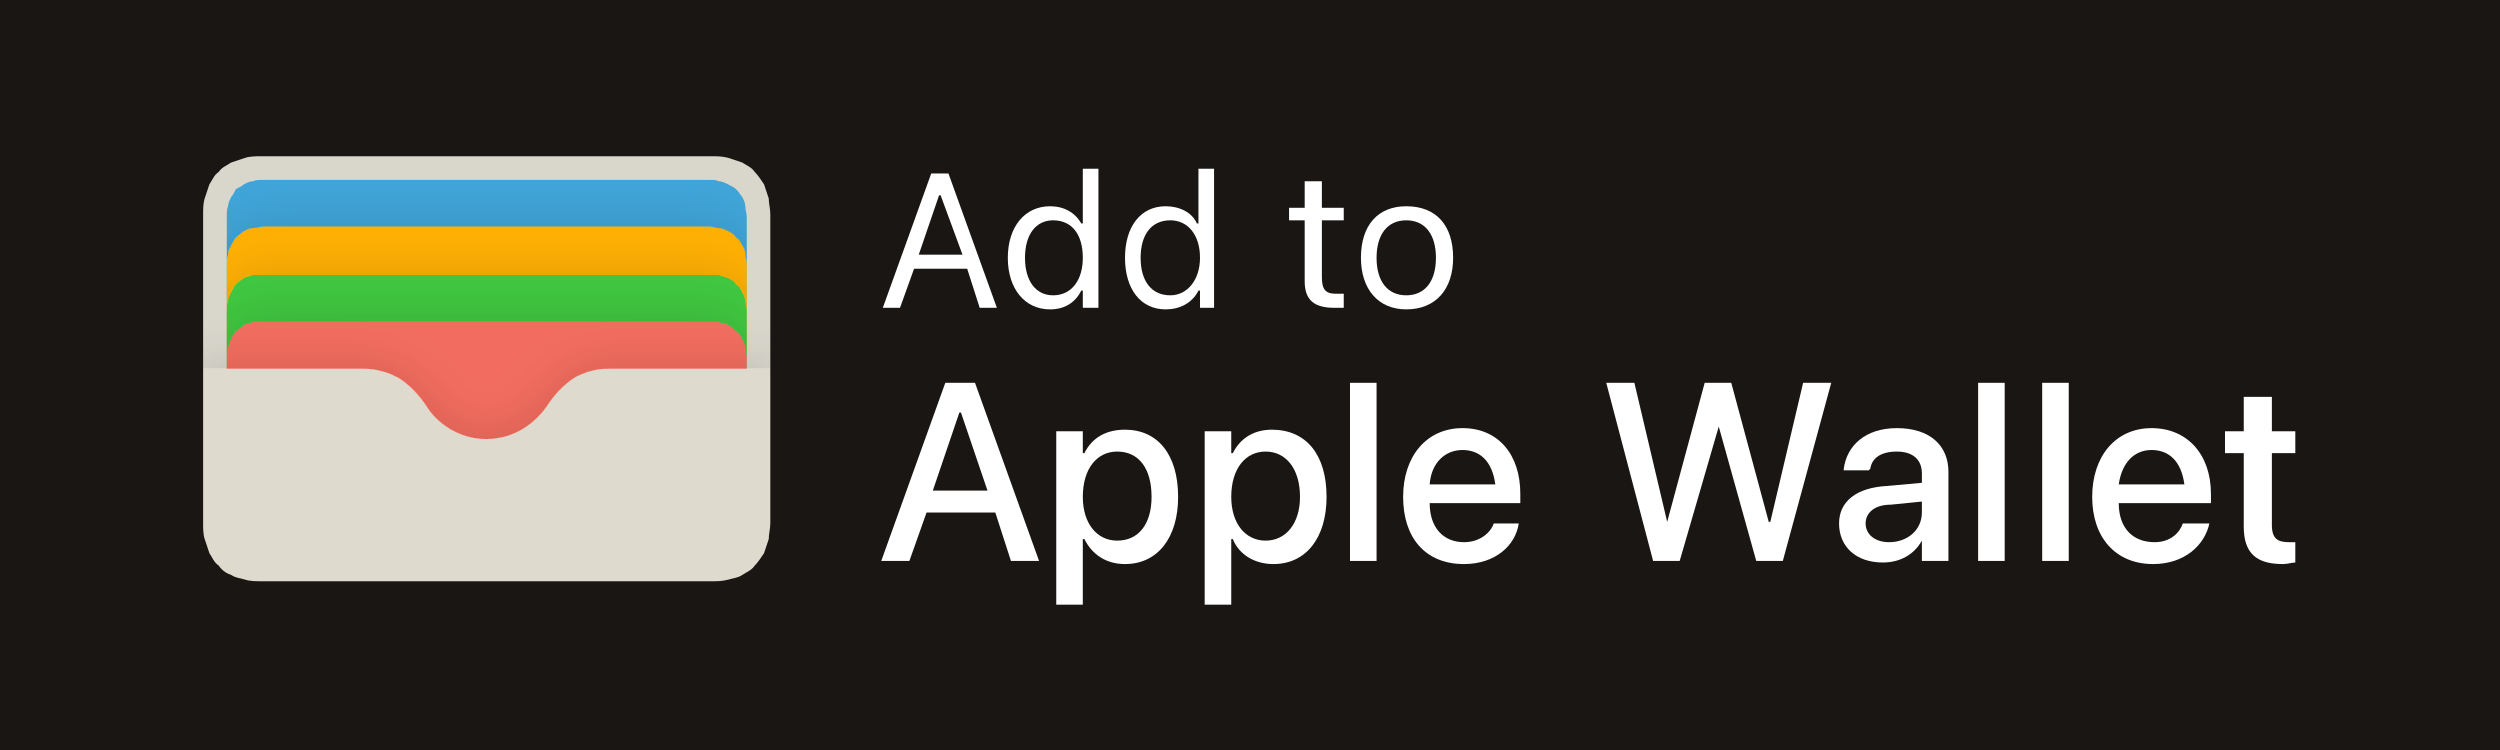
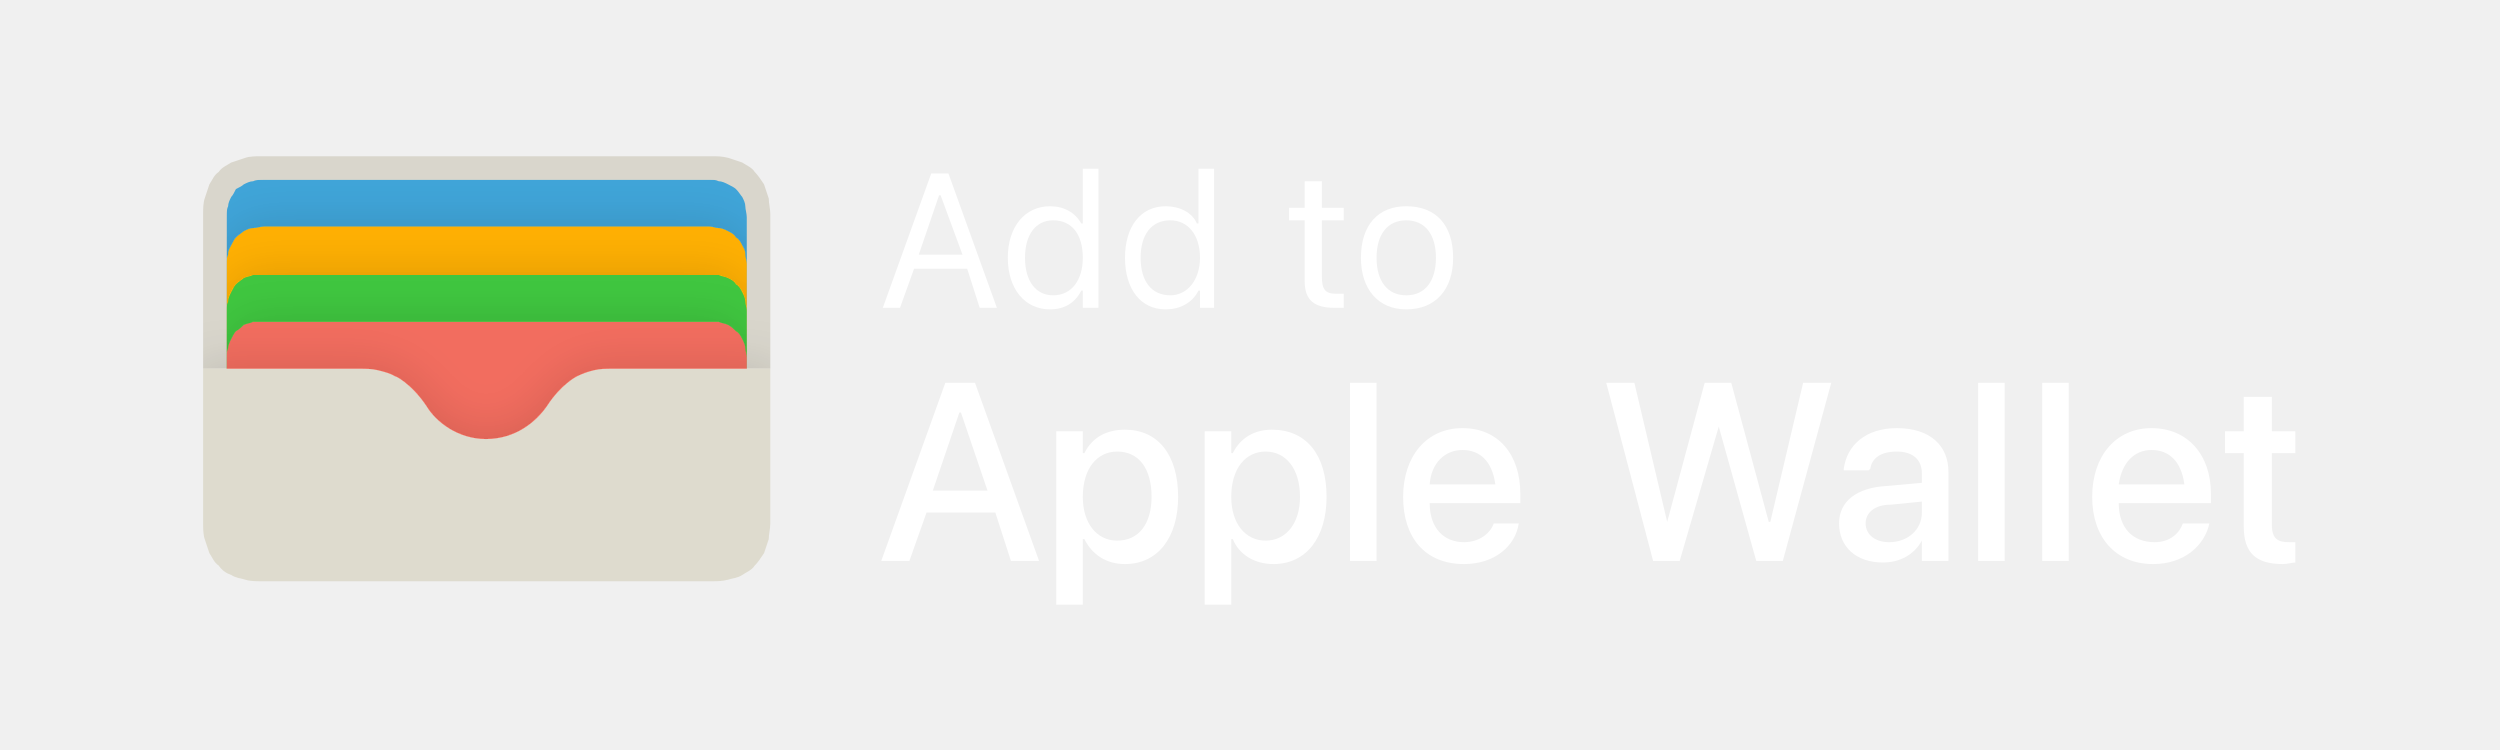
<svg xmlns="http://www.w3.org/2000/svg" width="160" height="48" viewBox="0 0 160 48" fill="none">
  <g id="google wallet">
-     <rect width="160" height="48" rx="0" fill="#1A1614" />
    <g id="Group 149">
      <g id="Wallet">
        <g id="Group">
          <g id="Clip path group">
            <mask id="mask0_1_2" style="mask-type:luminance" maskUnits="userSpaceOnUse" x="13" y="10" width="37" height="28">
              <g id="SVGID_00000181069019417928362810000001356436832662090896_">
                <path id="Vector" d="M49.3 32.1V32.5C49.3 32.7 49.3 32.9 49.3 33.0C49.3 33.2 49.3 33.4 49.3 33.5C49.3 33.8 49.2 34.2 49.2 34.5C49.1 34.8 49.0 35.1 48.9 35.4C48.7 35.7 48.5 36.0 48.3 36.2C48.1 36.5 47.8 36.6 47.5 36.8C47.2 37.0 46.9 37.0 46.6 37.1C46.2 37.2 45.9 37.2 45.6 37.2C45.4 37.2 45.3 37.2 45.1 37.2C44.9 37.2 44.8 37.2 44.6 37.2L42.5 37.2L44.4 37.2H17.8L19.8 37.2L17.7 37.2C17.5 37.2 17.3 37.2 17.2 37.2C17.0 37.2 16.9 37.2 16.7 37.2C16.4 37.2 16.0 37.2 15.7 37.1C15.4 37.0 15.1 37.0 14.8 36.8C14.5 36.7 14.2 36.5 14.0 36.2C13.7 36.0 13.6 35.7 13.4 35.4C13.3 35.1 13.2 34.8 13.1 34.5C13.0 34.2 13.0 33.8 13.0 33.5C13.0 33.4 13.0 33.2 13.0 33.0C13 32.9 13 32.7 13 32.5V32.2V15.0V16.8V14.7C13 14.5 13 14.3 13.0 14.2C13.0 14.0 13.0 13.9 13.0 13.7C13.0 13.4 13.0 13.0 13.1 12.7C13.2 12.4 13.3 12.1 13.4 11.8C13.6 11.5 13.7 11.2 14.0 11.0C14.2 10.7 14.5 10.6 14.8 10.4C15.1 10.3 15.4 10.2 15.7 10.1C16.0 10.0 16.4 10.0 16.7 10.0C16.9 10.0 17.0 10.0 17.2 10.0C17.3 10 17.5 10 17.7 10H19.8H44.4H44.6C44.8 10 44.9 10 45.1 10.0C45.3 10.0 45.4 10.0 45.6 10.0C45.9 10.0 46.2 10.0 46.6 10.1C46.9 10.2 47.2 10.3 47.5 10.4C47.8 10.6 48.1 10.7 48.3 11.0C48.5 11.2 48.7 11.5 48.9 11.8C49.0 12.1 49.1 12.4 49.2 12.7C49.2 13.0 49.3 13.4 49.3 13.7C49.3 13.9 49.3 14.0 49.3 14.2C49.3 14.3 49.3 14.5 49.3 14.7V15.1V32.1Z" fill="white" />
              </g>
            </mask>
            <g mask="url(#mask0_1_2)">
              <g id="Group_2">
                <path id="Vector_2" d="M48.1 11.1H14.1V34.8H48.1V11.1Z" fill="#DEDBCE" />
                <path id="Vector_3" d="M47.8 11.5H14.5V25.6H47.8V11.5Z" fill="#40A5D9" />
                <g id="Group_3">
                  <g id="Group_4">
                    <g id="Vector_4" filter="url(#filter0_d_1_2)">
                      <path fill-rule="evenodd" clip-rule="evenodd" d="M47.8 17.5C47.8 17.4 47.8 17.3 47.8 17.2C47.8 17.1 47.8 17.0 47.8 16.9C47.8 16.7 47.7 16.5 47.7 16.3C47.7 16.0 47.6 15.9 47.5 15.7C47.4 15.5 47.3 15.3 47.1 15.2C47.0 15.0 46.8 14.9 46.6 14.8C46.4 14.7 46.2 14.6 46.0 14.6C45.8 14.6 45.6 14.5 45.4 14.5C45.3 14.5 45.2 14.5 45.1 14.5C45.0 14.5 44.9 14.5 44.8 14.5H44.7H18.8H17.5C17.4 14.5 17.3 14.5 17.1 14.5C17.1 14.5 17.0 14.5 16.9 14.5C16.7 14.5 16.4 14.6 16.2 14.6C16.0 14.6 15.8 14.7 15.6 14.8C15.5 14.9 15.3 15.0 15.1 15.2C15.0 15.3 14.9 15.5 14.8 15.7C14.7 15.9 14.6 16.0 14.6 16.3C14.5 16.5 14.5 16.7 14.5 16.9C14.5 17.0 14.5 17.1 14.5 17.2C14.5 17.3 14.5 17.4 14.5 17.5V18.8V17.8V28.6H47.8V17.9V17.5Z" fill="#FFB003" />
                    </g>
                  </g>
                </g>
                <g id="Group_5">
                  <g id="Group_6">
                    <g id="Vector_5" filter="url(#filter1_d_1_2)">
                      <path fill-rule="evenodd" clip-rule="evenodd" d="M47.8 20.5C47.8 20.4 47.8 20.3 47.8 20.2C47.8 20.1 47.8 20.0 47.8 19.9C47.8 19.7 47.7 19.5 47.7 19.3C47.7 19.1 47.6 18.9 47.5 18.7C47.4 18.5 47.3 18.3 47.1 18.2C47.0 18.0 46.8 17.9 46.6 17.8C46.4 17.7 46.2 17.7 46.0 17.6C45.8 17.6 45.6 17.6 45.4 17.6C45.3 17.6 45.2 17.6 45.1 17.6C45.0 17.6 44.9 17.6 44.8 17.6H44.7H18.8H17.5C17.4 17.6 17.3 17.6 17.1 17.6C17.1 17.6 17.0 17.6 16.9 17.6C16.7 17.6 16.4 17.6 16.2 17.6C16.0 17.7 15.8 17.7 15.6 17.8C15.5 17.9 15.3 18.0 15.1 18.2C15.0 18.3 14.9 18.5 14.8 18.7C14.7 18.9 14.6 19.1 14.6 19.3C14.5 19.5 14.5 19.7 14.5 19.9C14.5 20.0 14.5 20.1 14.5 20.2C14.5 20.3 14.5 20.4 14.5 20.5V21.8V20.8V31.7H47.8V20.9V20.5Z" fill="#40C740" />
                    </g>
                  </g>
                </g>
                <g id="Group_7">
                  <g id="Group_8">
                    <g id="Vector_6" filter="url(#filter2_d_1_2)">
                      <path fill-rule="evenodd" clip-rule="evenodd" d="M47.8 23.6C47.8 23.4 47.8 23.3 47.8 23.2C47.8 23.1 47.8 23.0 47.8 22.9C47.8 22.7 47.7 22.5 47.7 22.3C47.7 22.1 47.6 21.9 47.5 21.7C47.4 21.5 47.3 21.3 47.1 21.2C47.0 21.1 46.8 20.9 46.6 20.8C46.4 20.7 46.2 20.7 46.0 20.6C45.8 20.6 45.6 20.6 45.4 20.6C45.3 20.6 45.2 20.6 45.1 20.6C45.0 20.6 44.9 20.6 44.8 20.6H44.7H18.8H17.5C17.4 20.6 17.3 20.6 17.1 20.6C17.1 20.6 17.0 20.6 16.9 20.6C16.7 20.6 16.4 20.6 16.2 20.6C16.0 20.7 15.8 20.7 15.6 20.8C15.5 20.9 15.3 21.1 15.1 21.2C15.0 21.3 14.9 21.5 14.8 21.7C14.7 21.9 14.6 22.1 14.6 22.3C14.5 22.5 14.5 22.7 14.5 22.9C14.5 23.0 14.5 23.1 14.5 23.2C14.5 23.3 14.5 23.4 14.5 23.6V24.9V23.8V34.7H47.8V23.9V23.6Z" fill="#F26D5F" />
                    </g>
                  </g>
                </g>
                <path id="Vector_7" fill-rule="evenodd" clip-rule="evenodd" d="M12.5 9.5V25.1H14.5V15.8V14.5C14.5 14.4 14.5 14.3 14.5 14.1C14.5 14.1 14.5 14.0 14.5 13.9C14.5 13.7 14.5 13.4 14.6 13.2C14.6 13.0 14.7 12.8 14.8 12.6C14.9 12.5 15.0 12.3 15.1 12.1C15.3 12.0 15.5 11.9 15.6 11.8C15.8 11.7 16.0 11.6 16.2 11.6C16.4 11.5 16.7 11.5 16.9 11.5C17.0 11.5 17.1 11.5 17.1 11.5C17.3 11.5 17.4 11.5 17.5 11.5H18.8H44.7H44.8C44.9 11.5 45.0 11.5 45.1 11.5C45.2 11.5 45.3 11.5 45.4 11.5C45.6 11.5 45.8 11.5 46.0 11.6C46.2 11.6 46.4 11.7 46.6 11.8C46.8 11.9 47.0 12.0 47.1 12.1C47.3 12.3 47.4 12.5 47.5 12.6C47.6 12.8 47.7 13.0 47.7 13.2C47.7 13.4 47.8 13.7 47.8 13.9C47.8 14.0 47.8 14.1 47.8 14.1C47.8 14.3 47.8 14.4 47.8 14.5V15.8V25.1H49.8V9.5H12.5Z" fill="#D9D6CC" />
                <g id="Group_9">
                  <g id="Group_10">
                    <g id="Vector_8" filter="url(#filter3_d_1_2)">
                      <path fill-rule="evenodd" clip-rule="evenodd" d="M40.4 23.6C40.2 23.6 40.0 23.6 39.8 23.6C39.6 23.6 39.4 23.6 39.2 23.6C38.8 23.6 38.4 23.6 38.0 23.7C37.6 23.8 37.3 23.9 36.9 24.1C36.9 24.1 35.9 24.6 35.0 26.0C34.3 27.0 33.0 28.1 31.1 28.1C29.3 28.1 27.9 27.0 27.3 26.0C26.3 24.5 25.2 24.0 25.3 24.1C25.0 23.9 24.6 23.8 24.2 23.7C23.8 23.6 23.4 23.6 23.0 23.6C22.8 23.6 22.6 23.6 22.5 23.6C22.2 23.6 22.0 23.6 21.8 23.6H12.5V37.7H49.8V23.6H40.4Z" fill="#DEDBCE" />
                    </g>
                  </g>
                </g>
              </g>
            </g>
          </g>
        </g>
      </g>
      <g id="Group_11">
        <g id="Group_12">
          <path id="Vector_9" d="M60.5 24.5H62.4L66.5 35.9H64.7L63.7 32.8H59.3L58.2 35.9H56.4L60.5 24.5ZM59.7 31.4H63.2L61.5 26.4H61.4L59.7 31.4Z" fill="white" />
          <path id="Vector_10" d="M67.6 27.6H69.3V29.0H69.4C69.9 28.0 70.8 27.5 72.0 27.5C74.1 27.5 75.4 29.1 75.4 31.8V31.8C75.4 34.4 74.1 36.1 72.0 36.1C70.8 36.1 69.9 35.5 69.4 34.5H69.3V38.7H67.6V27.6ZM73.7 31.8V31.8C73.7 30.0 72.9 28.9 71.5 28.9C70.2 28.9 69.3 30.0 69.3 31.8V31.8C69.3 33.5 70.2 34.6 71.5 34.6C72.9 34.6 73.7 33.5 73.7 31.8Z" fill="white" />
          <path id="Vector_11" d="M77.1 27.6H78.8V29.0H78.9C79.4 28.0 80.3 27.5 81.4 27.5C83.6 27.5 84.9 29.1 84.9 31.8V31.8C84.9 34.4 83.6 36.1 81.5 36.1C80.3 36.1 79.3 35.5 78.9 34.5H78.8V38.7H77.1V27.6ZM83.2 31.8V31.8C83.2 30.0 82.3 28.9 81.0 28.9C79.7 28.9 78.8 30.0 78.8 31.8V31.8C78.8 33.5 79.7 34.6 81.0 34.6C82.3 34.6 83.2 33.5 83.2 31.8Z" fill="white" />
          <path id="Vector_12" d="M86.4 24.5H88.1V35.9H86.4V24.5Z" fill="white" />
          <path id="Vector_13" d="M89.8 31.8V31.8C89.8 29.2 91.3 27.4 93.6 27.4C95.9 27.4 97.3 29.1 97.3 31.6V32.2H91.5C91.5 33.8 92.4 34.7 93.7 34.7C94.7 34.7 95.4 34.1 95.6 33.5L95.6 33.5H97.3L97.2 33.5C97.0 34.9 95.7 36.1 93.7 36.1C91.2 36.1 89.8 34.4 89.8 31.8ZM91.5 31.0H95.7C95.5 29.5 94.7 28.8 93.6 28.8C92.5 28.8 91.6 29.6 91.5 31.0Z" fill="white" />
          <path id="Vector_14" d="M102.8 24.5H104.6L106.7 33.4H106.7L109.1 24.5H110.8L113.2 33.4H113.3L115.4 24.5H117.2L114.1 35.9H112.4L110.0 27.3H110.0L107.5 35.9H105.8L102.8 24.5Z" fill="white" />
          <path id="Vector_15" d="M117.7 33.5V33.5C117.7 32.1 118.8 31.2 120.8 31.1L123.0 30.9V30.3C123.0 29.4 122.4 28.9 121.4 28.9C120.4 28.9 119.8 29.3 119.7 30.0L119.6 30.1H118.0L118.0 30.0C118.2 28.5 119.4 27.4 121.4 27.4C123.5 27.4 124.7 28.5 124.7 30.2V35.9H123.0V34.6H123.0C122.5 35.5 121.6 36.0 120.5 36.0C118.8 36.0 117.7 35.0 117.7 33.5ZM120.9 34.7C122.1 34.7 123.0 33.9 123.0 32.8V32.1L121.0 32.3C120.0 32.3 119.4 32.8 119.4 33.5V33.5C119.4 34.2 120.0 34.7 120.9 34.7Z" fill="white" />
          <path id="Vector_16" d="M126.6 24.5H128.3V35.9H126.6V24.5Z" fill="white" />
          <path id="Vector_17" d="M130.7 24.5H132.4V35.9H130.7V24.5Z" fill="white" />
          <path id="Vector_18" d="M133.9 31.8V31.8C133.9 29.2 135.4 27.4 137.7 27.4C140.0 27.4 141.5 29.1 141.5 31.6V32.2H135.6C135.6 33.8 136.5 34.7 137.9 34.7C138.9 34.7 139.5 34.1 139.7 33.5L139.8 33.5H141.4L141.4 33.5C141.1 34.9 139.8 36.1 137.8 36.1C135.4 36.1 133.9 34.4 133.9 31.8ZM135.6 31.0H139.8C139.6 29.5 138.8 28.8 137.7 28.8C136.6 28.8 135.8 29.6 135.6 31.0Z" fill="white" />
          <path id="Vector_19" d="M143.6 33.7V29.0H142.4V27.6H143.6V25.4H145.4V27.6H146.9V29.0H145.4V33.6C145.4 34.5 145.8 34.7 146.5 34.7C146.7 34.7 146.8 34.7 146.9 34.7V36.0C146.7 36.0 146.4 36.1 146.1 36.1C144.4 36.1 143.6 35.4 143.6 33.7Z" fill="white" />
        </g>
        <g id="Group_13">
          <g id="Group_14">
            <path id="Vector_20" d="M61.9 17.2H58.5L57.6 19.7H56.5L59.6 11.1H60.7L63.8 19.7H62.7L61.9 17.2ZM58.8 16.3H61.6L60.2 12.5H60.1L58.8 16.3Z" fill="white" />
            <path id="Vector_21" d="M64.5 16.5C64.5 14.5 65.6 13.2 67.2 13.2C68.1 13.2 68.8 13.6 69.2 14.3H69.3V10.8H70.3V19.7H69.3V18.6H69.2C68.8 19.4 68.1 19.8 67.2 19.8C65.6 19.8 64.5 18.5 64.5 16.5ZM65.6 16.5C65.6 18.0 66.3 18.9 67.4 18.9C68.6 18.9 69.3 17.9 69.3 16.5C69.3 15.0 68.6 14.1 67.4 14.1C66.3 14.1 65.6 15.0 65.6 16.5Z" fill="white" />
            <path id="Vector_22" d="M72.0 16.5C72.0 14.5 73.0 13.2 74.6 13.2C75.5 13.2 76.3 13.6 76.6 14.3H76.7V10.8H77.7V19.7H76.8V18.6H76.7C76.3 19.4 75.5 19.8 74.6 19.8C73.0 19.8 72.0 18.5 72.0 16.5ZM73.0 16.5C73.0 18.0 73.7 18.9 74.9 18.9C76.0 18.9 76.8 17.9 76.8 16.5C76.8 15.0 76.0 14.1 74.9 14.1C73.7 14.1 73.0 15.0 73.0 16.5Z" fill="white" />
            <path id="Vector_23" d="M84.6 11.6V13.3H86.0V14.1H84.6V17.7C84.6 18.5 84.8 18.8 85.5 18.8C85.7 18.8 85.8 18.8 86.0 18.8V19.7C85.8 19.7 85.6 19.7 85.4 19.7C84.1 19.7 83.5 19.2 83.5 18.0V14.1H82.5V13.3H83.5V11.6H84.6Z" fill="white" />
            <path id="Vector_24" d="M87.1 16.5C87.1 14.4 88.2 13.2 90.0 13.2C91.9 13.2 93.0 14.4 93.0 16.5C93.0 18.5 91.9 19.8 90.0 19.8C88.2 19.8 87.1 18.5 87.1 16.5ZM91.9 16.5C91.9 15.0 91.2 14.1 90.0 14.1C88.8 14.1 88.1 15.0 88.1 16.5C88.1 18.0 88.8 18.9 90.0 18.9C91.2 18.9 91.9 18.0 91.9 16.5Z" fill="white" />
          </g>
        </g>
      </g>
    </g>
  </g>
  <defs>
    <filter id="filter0_d_1_2" x="11.512" y="11.332" width="39.25" height="20.107" filterUnits="userSpaceOnUse" color-interpolation-filters="sRGB">
      <feFlood flood-opacity="0" result="BackgroundImageFix" />
      <feColorMatrix in="SourceAlpha" type="matrix" values="0 0 0 0 0 0 0 0 0 0 0 0 0 0 0 0 0 0 127 0" result="hardAlpha" />
      <feOffset dy="-0.2" />
      <feGaussianBlur stdDeviation="1.5" />
      <feComposite in2="hardAlpha" operator="out" />
      <feColorMatrix type="matrix" values="0 0 0 0 0 0 0 0 0 0 0 0 0 0 0 0 0 0 0.12 0" />
      <feBlend mode="normal" in2="BackgroundImageFix" result="effect1_dropShadow_1_2" />
      <feBlend mode="normal" in="SourceGraphic" in2="effect1_dropShadow_1_2" result="shape" />
    </filter>
    <filter id="filter1_d_1_2" x="11.512" y="14.354" width="39.25" height="20.107" filterUnits="userSpaceOnUse" color-interpolation-filters="sRGB">
      <feFlood flood-opacity="0" result="BackgroundImageFix" />
      <feColorMatrix in="SourceAlpha" type="matrix" values="0 0 0 0 0 0 0 0 0 0 0 0 0 0 0 0 0 0 127 0" result="hardAlpha" />
      <feOffset dy="-0.2" />
      <feGaussianBlur stdDeviation="1.5" />
      <feComposite in2="hardAlpha" operator="out" />
      <feColorMatrix type="matrix" values="0 0 0 0 0 0 0 0 0 0 0 0 0 0 0 0 0 0 0.12 0" />
      <feBlend mode="normal" in2="BackgroundImageFix" result="effect1_dropShadow_1_2" />
      <feBlend mode="normal" in="SourceGraphic" in2="effect1_dropShadow_1_2" result="shape" />
    </filter>
    <filter id="filter2_d_1_2" x="11.512" y="17.377" width="39.25" height="20.107" filterUnits="userSpaceOnUse" color-interpolation-filters="sRGB">
      <feFlood flood-opacity="0" result="BackgroundImageFix" />
      <feColorMatrix in="SourceAlpha" type="matrix" values="0 0 0 0 0 0 0 0 0 0 0 0 0 0 0 0 0 0 127 0" result="hardAlpha" />
      <feOffset dy="-0.2" />
      <feGaussianBlur stdDeviation="1.5" />
      <feComposite in2="hardAlpha" operator="out" />
      <feColorMatrix type="matrix" values="0 0 0 0 0 0 0 0 0 0 0 0 0 0 0 0 0 0 0.12 0" />
      <feBlend mode="normal" in2="BackgroundImageFix" result="effect1_dropShadow_1_2" />
      <feBlend mode="normal" in="SourceGraphic" in2="effect1_dropShadow_1_2" result="shape" />
    </filter>
    <filter id="filter3_d_1_2" x="9.499" y="20.402" width="43.279" height="20.105" filterUnits="userSpaceOnUse" color-interpolation-filters="sRGB">
      <feFlood flood-opacity="0" result="BackgroundImageFix" />
      <feColorMatrix in="SourceAlpha" type="matrix" values="0 0 0 0 0 0 0 0 0 0 0 0 0 0 0 0 0 0 127 0" result="hardAlpha" />
      <feOffset dy="-0.2" />
      <feGaussianBlur stdDeviation="1.5" />
      <feComposite in2="hardAlpha" operator="out" />
      <feColorMatrix type="matrix" values="0 0 0 0 0 0 0 0 0 0 0 0 0 0 0 0 0 0 0.12 0" />
      <feBlend mode="normal" in2="BackgroundImageFix" result="effect1_dropShadow_1_2" />
      <feBlend mode="normal" in="SourceGraphic" in2="effect1_dropShadow_1_2" result="shape" />
    </filter>
  </defs>
</svg>
